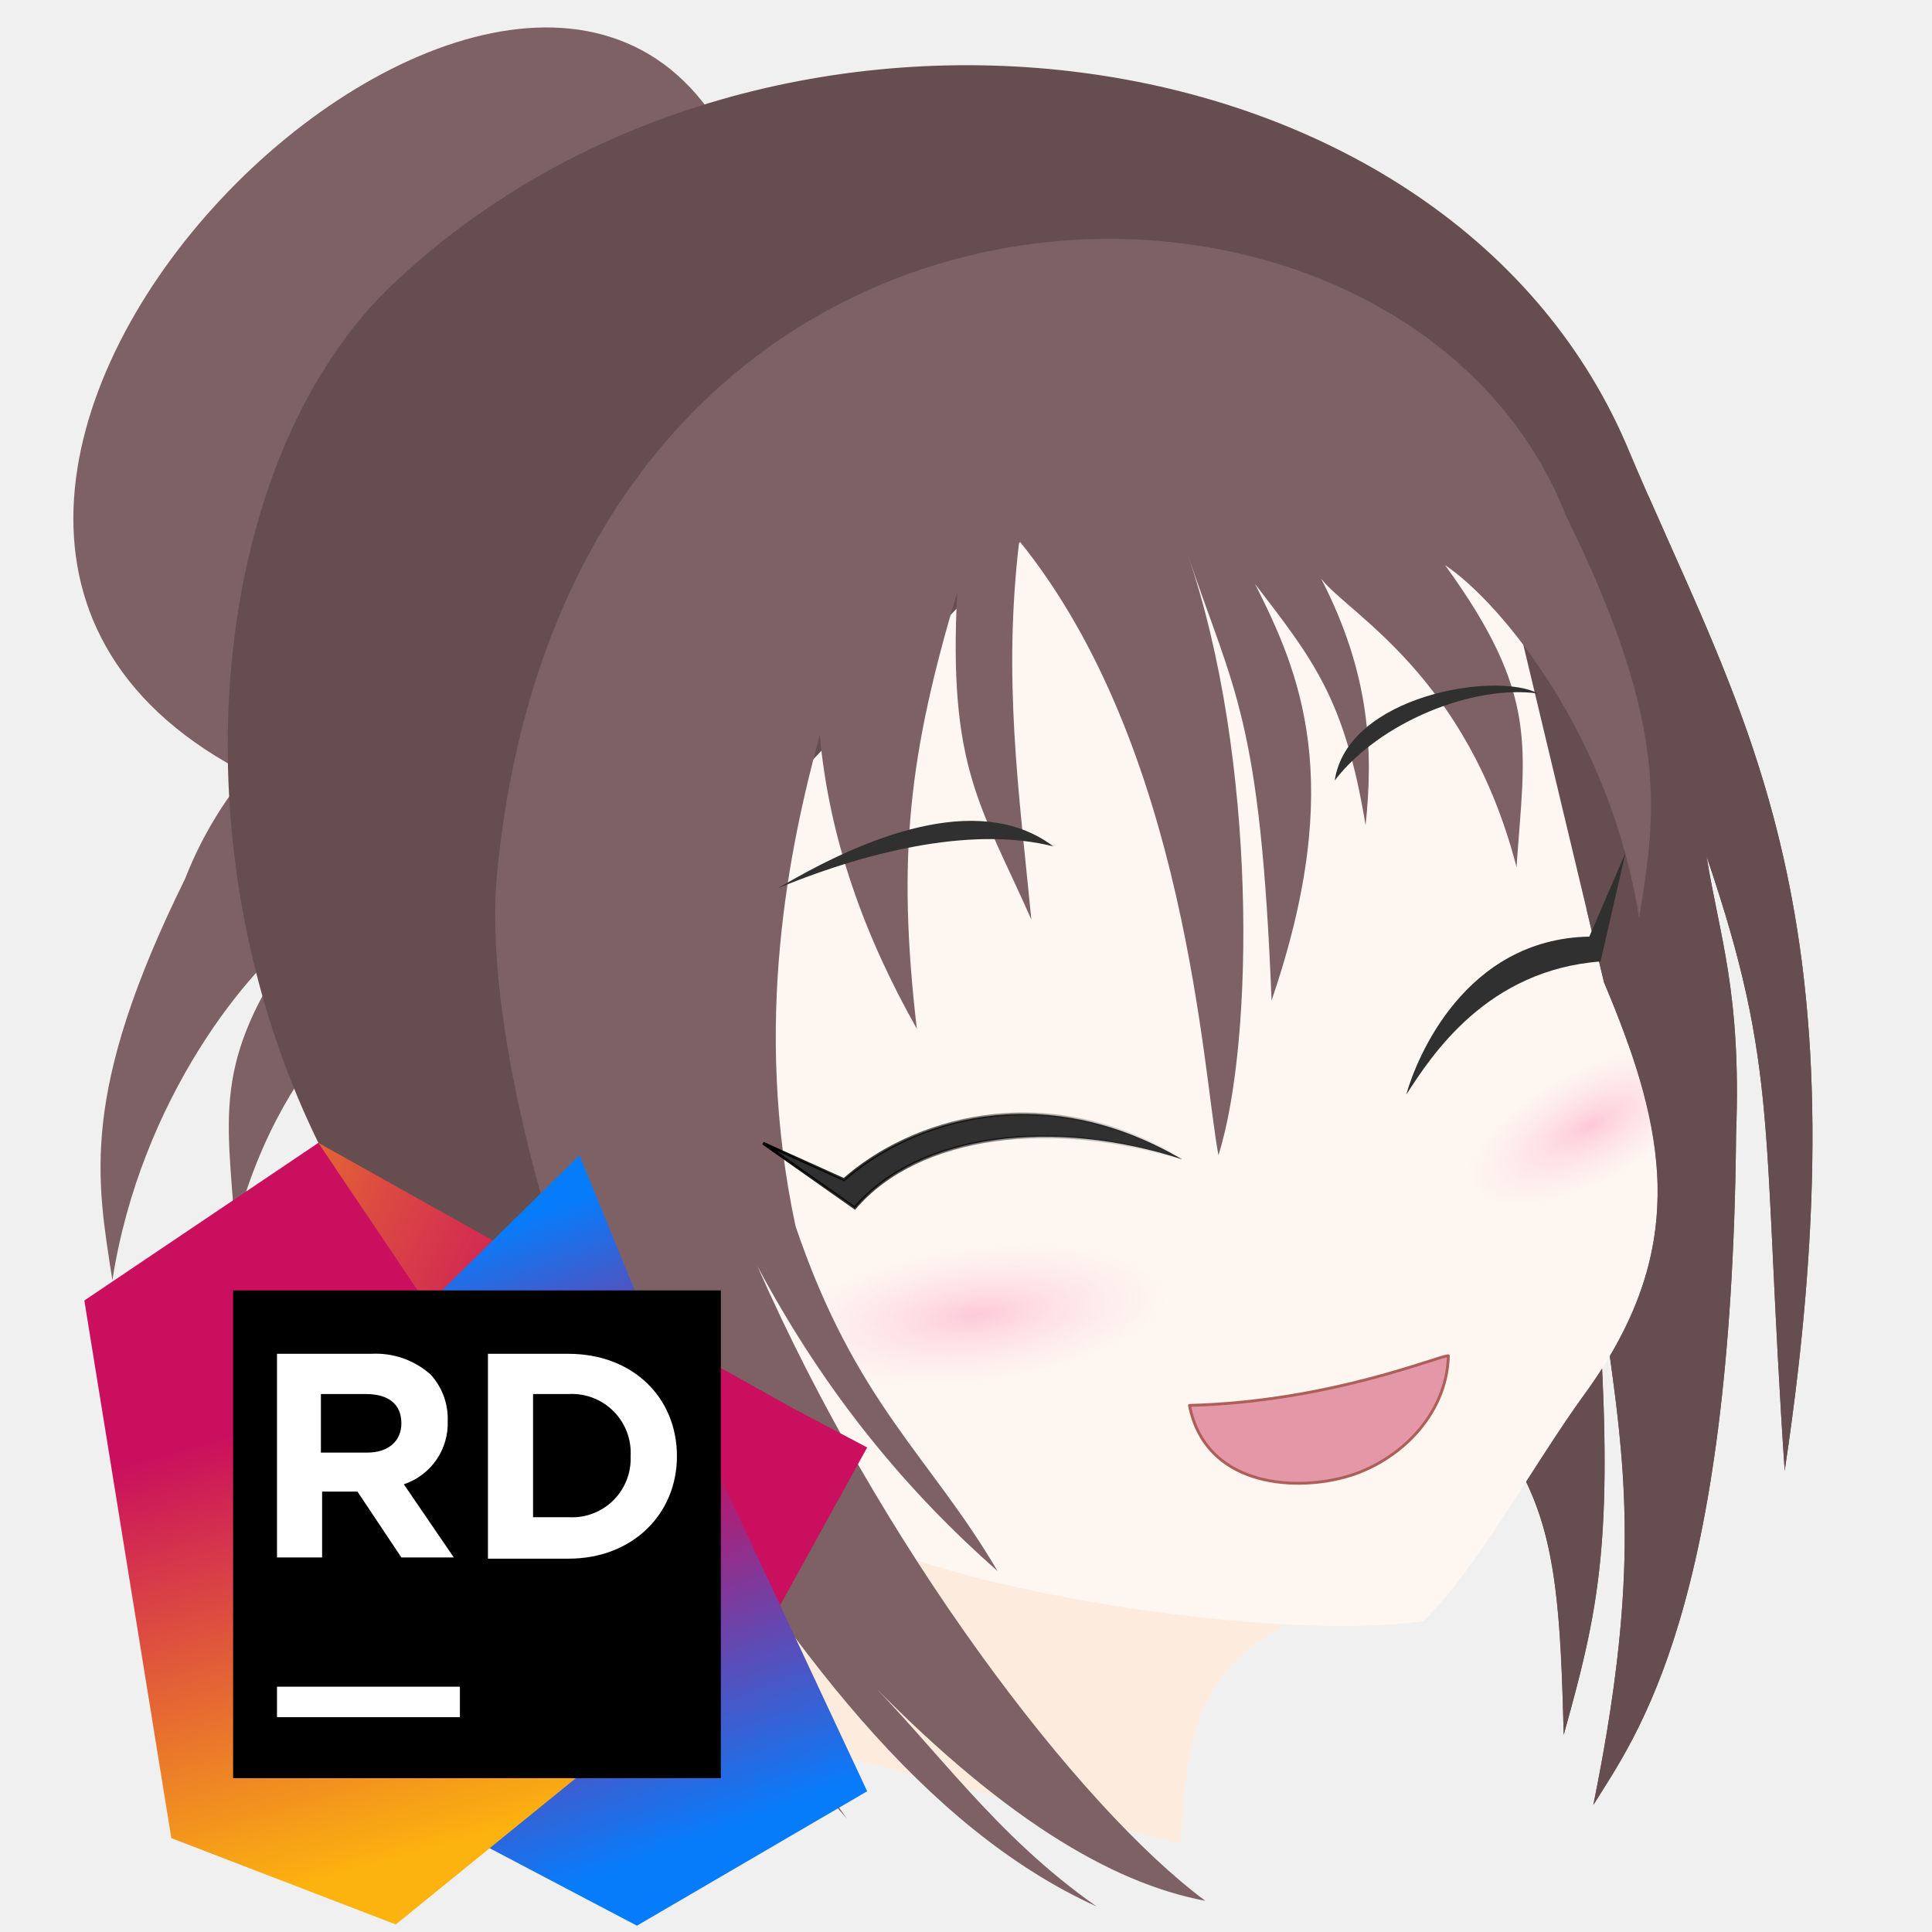
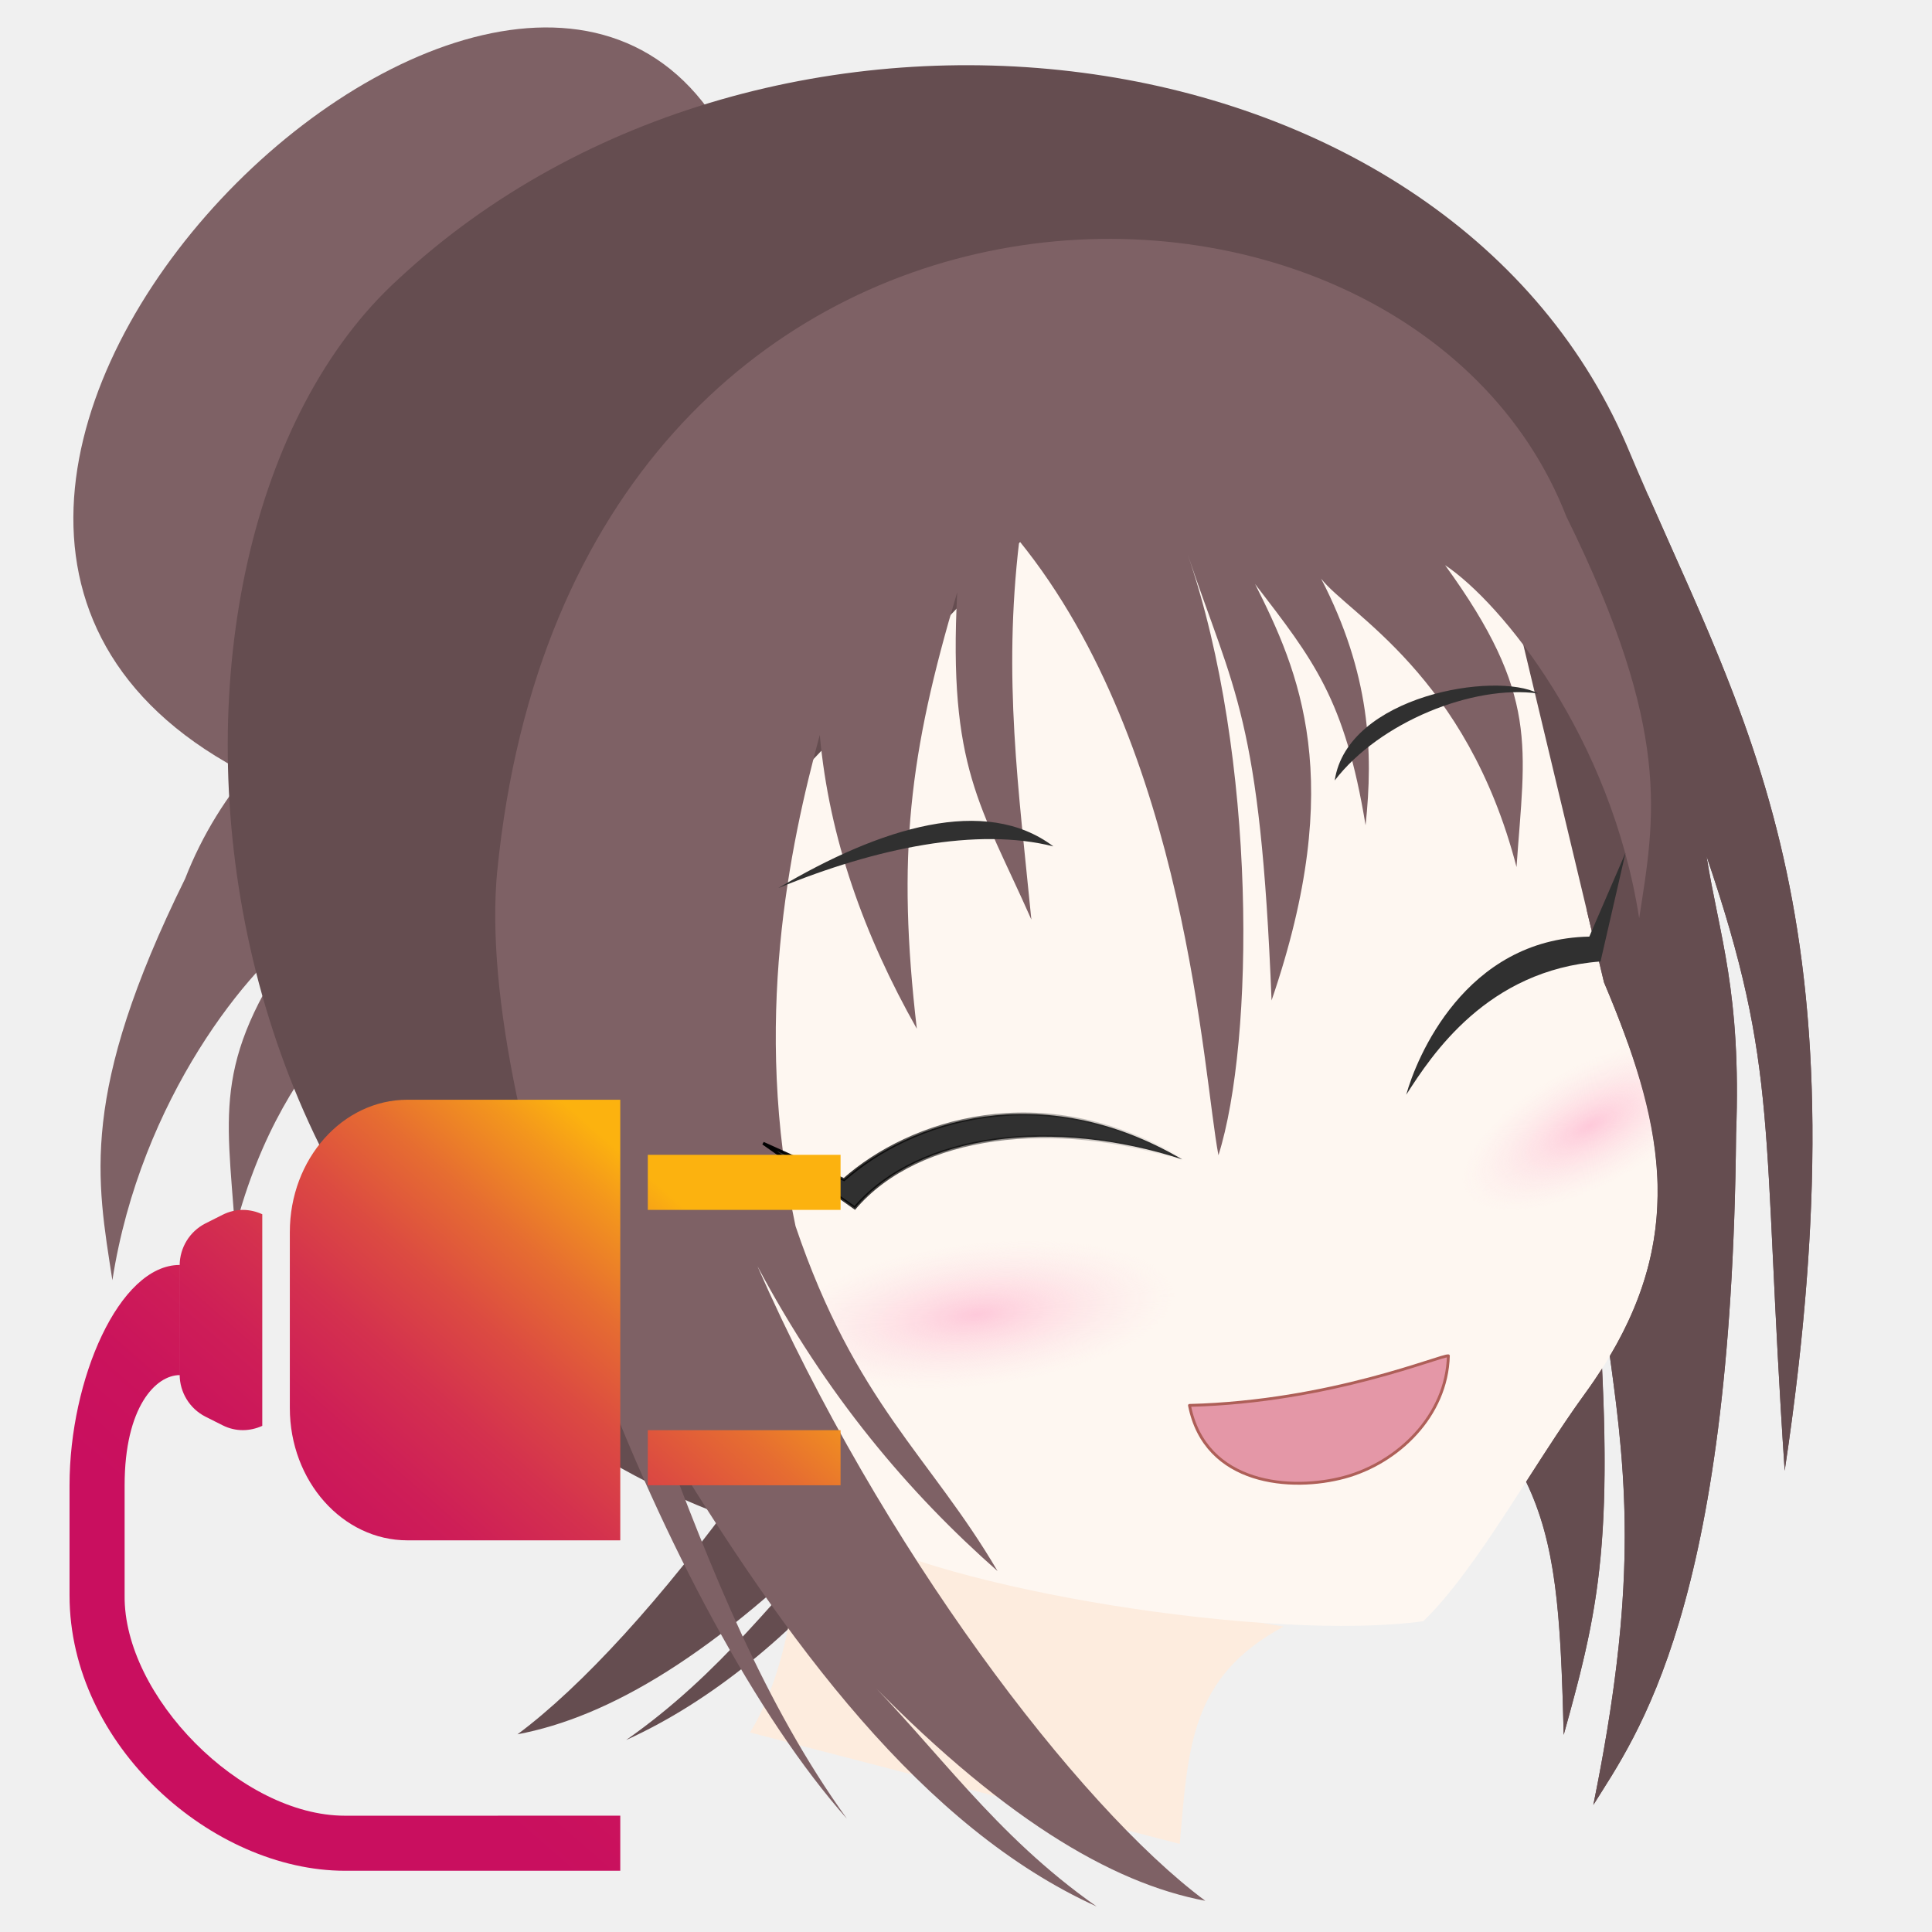
<svg xmlns="http://www.w3.org/2000/svg" xmlns:xlink="http://www.w3.org/1999/xlink" width="16" height="16" version="1.1" viewBox="0 0 67.733 67.733">
  <defs>
    <linearGradient id="linearGradient897" x1="26.726" x2="41.474" y1="40.71" y2="40.71" gradientUnits="userSpaceOnUse">
      <stop offset="0" />
      <stop stop-opacity="0" offset="1" />
    </linearGradient>
    <radialGradient id="radialGradient991" cx="318.68" cy="134.66" r="35.122" gradientTransform="matrix(.19864 .008347 -.0034503 .071321 -37.583 38.706)" gradientUnits="userSpaceOnUse" xlink:href="#linearGradient1099" />
    <linearGradient id="linearGradient1099">
      <stop stop-color="#fec9da" offset="0" />
      <stop stop-color="#fee2e6" stop-opacity="0" offset="1" />
    </linearGradient>
    <radialGradient id="radialGradient991-7" cx="313.24" cy="136.73" r="35.122" gradientTransform="matrix(.14092 .0031756 -.0018894 .059807 -16.486 52.748)" gradientUnits="userSpaceOnUse" xlink:href="#linearGradient1099" />
-     <linearGradient id="linear-gradient" x1="70.226" x2="-5.13" y1="27.799" y2="63.122" gradientTransform="matrix(1 0 0 -1 0 71.28)" gradientUnits="userSpaceOnUse">
-       <stop stop-color="#c90f5e" offset="0" />
-       <stop stop-color="#c90f5e" offset=".221" />
-       <stop stop-color="#c90f5e" offset=".236" />
+     <linearGradient id="linearGradient1549" x1="29.494" x2="32.105" y1="44.08" y2="41.089" gradientTransform="matrix(7.2979 0 0 7.2979 -209.51 -259.06)" gradientUnits="userSpaceOnUse">
+       <stop stop-color="#c90f5f" offset="0" />
+       <stop stop-color="#c90f5f" offset=".221" />
+       <stop stop-color="#c90f5f" offset=".236" />
      <stop stop-color="#ca135c" offset=".356" />
      <stop stop-color="#ce1e57" offset=".466" />
      <stop stop-color="#d4314e" offset=".574" />
      <stop stop-color="#dc4b41" offset=".678" />
      <stop stop-color="#e66d31" offset=".782" />
      <stop stop-color="#f3961d" offset=".883" />
      <stop stop-color="#fcb20f" offset=".942" />
-     </linearGradient>
-     <linearGradient id="linear-gradient-2" x1="24.659" x2="46.048" y1="61.996" y2="2.934" gradientTransform="matrix(1 0 0 -1 0 71.28)" gradientUnits="userSpaceOnUse">
-       <stop stop-color="#077cfb" offset=".042" />
-       <stop stop-color="#c90f5e" offset=".445" />
-       <stop stop-color="#077cfb" offset=".958" />
-     </linearGradient>
-     <linearGradient id="linear-gradient-3" x1="17.396" x2="33.194" y1="63.346" y2="7.201" gradientTransform="matrix(1 0 0 -1 0 71.28)" gradientUnits="userSpaceOnUse">
-       <stop stop-color="#c90f5e" offset=".277" />
-       <stop stop-color="#fcb20f" offset=".974" />
    </linearGradient>
  </defs>
  <g fill="#7e6165" accentTint="fill">
    <path d="m9.221 27.402c2.769-16.385 9.611-19.072 16.177-22.684-7.712-13.663-35.358 13.675-16.177 22.684z" />
    <path d="m22.453 21.066c-6.994 0.022-13.561 3.574-15.962 9.738-3.726 7.552-3.097 10.549-2.551 14.079 0.987-6.359 4.825-11.06 6.804-12.379-3.318 4.572-2.797 6.357-2.504 10.583 1.75-6.736 5.906-8.885 6.851-10.111-1.722 3.333-1.835 6.063-1.559 8.646 0.729-4.43 1.826-5.787 3.874-8.457-1.531 3.041-3.233 6.855-0.578 14.599 0.392-9.943 1.319-10.812 2.941-15.638-2.441 7.107-2.34 17.077-1.079 21.065 0.543-2.825 1.099-14.28 6.985-21.538 0.573 4.834 0.022 8.702-0.425 13.277 1.776-4.016 2.918-5.313 2.599-11.477 1.692 5.666 2.12 9.26 1.417 15.304 1.84-3.257 3.072-6.665 3.402-10.3 0.625 2.31 1.344 5.446 1.505 9.112 1.452-2.275 2.58-4.032 2.786-4.318 0.372-0.515 3.087-2.009 6.499-3.49-2.64-13.108-12.161-18.724-21.003-18.697z" />
    <path d="m42.252 20.333c-2.737 3.013-5.943 6.456-9.058 9.775 0.027 2.196-0.154 4.559-0.685 7.041-2.098 6.2-4.721 8.064-7.083 12.094 3.128-2.758 6.002-6.154 8.419-10.691-4.314 9.819-11.21 18.913-15.702 22.25 3.18-0.599 6.926-2.768 11.605-7.518-2.497 2.602-4.439 5.362-7.796 7.718 6.073-2.756 10.852-9.191 15.301-16.571-1.782 4.766-3.651 9.474-6.548 13.497 6.308-7.104 13.103-24.58 12.261-33.241-0.153-1.54-0.397-2.988-0.714-4.355z" fill="#654d50" accentTintDarker="fill" />
  </g>
  <path d="m45.002 57.024c-3.273 1.764-3.345 4.224-3.642 7.622l-15.067-3.909c1.42-2.272 1.697-5.846 1.737-6.815 0 0 0.033 0.067 0.033 0.033s-0.234 0.167-0.033 0.033c0.2-0.134 1.368-0.461 1.368-0.461 4.612 2.016 10.243 2.56 15.603 3.496z" fill="#fdecde" />
  <path d="m60.865 39.732c-0.154 16.683-3.488 21.114-5.005 23.547 1.984-9.753 0.85-13.103-1e-6 -19.938 0.824 10.267 0.309 12.663-1.039 17.481-0.157-6.772-0.504-8.756-3.969-12.568-8.017 1.789-14.533 6.957-24.052 5.368-20.919-6.512-23.135-34.45-12.835-43.837 12.991-12.081 36.605-9.146 43.05 5.792 3.928 9.394 8.585 15.826 5.554 35.984-0.813-12.131-0.178-14.007-2.74-21.545 0.446 2.803 1.224 4.744 1.037 9.715z" fill="#654d50" accentTintDarker="fill" />
  <path d="m29.398 53.528c3.622 2.213 15.229 4.048 20.505 3.307 1.904-1.856 3.836-5.466 5.664-7.977 3.672-5.044 2.898-9.15 0.667-14.418l-3.591-15.025-15.119-2.268-14.741 15.497z" fill="#fef7f1" />
  <path transform="scale(.26458)" d="m215.7 138.26a9.553 25.329 60.515 0 0-9.16 4.82 9.553 25.329 60.515 0 0-14.111 19.826 9.553 25.329 60.515 0 0 27.209-5.383c-0.068-6.241-1.558-12.547-3.938-19.264z" fill="#fef7f1" />
  <path d="m50.778 47.533c-0.057 2.113-1.777 3.748-3.633 4.254s-4.892 0.285-5.444-2.516c4.971-0.123 8.87-1.795 9.077-1.737z" fill="#e497a7" stroke="#ae5f58" stroke-linecap="round" stroke-linejoin="round" stroke-width=".1" />
  <path transform="matrix(.86856 -.49558 .51589 .85665 0 0)" d="m34.987 61.994a6.701 2.528 0 0 1-6.442 2.526 6.701 2.528 0 0 1-6.94-2.331 6.701 2.528 0 0 1 5.906-2.707 6.701 2.528 0 0 1 7.397 2.122" fill="url(#radialGradient991-7)" style="mix-blend-mode:normal" />
  <path transform="matrix(.98723 -.15932 .18251 .9832 0 0)" d="m33.386 51.185a7.993 3.016 0 0 1-7.684 3.013 7.993 3.016 0 0 1-8.278-2.78 7.993 3.016 0 0 1 7.044-3.228 7.993 3.016 0 0 1 8.823 2.531" fill="url(#radialGradient991)" style="mix-blend-mode:normal" />
  <path transform="scale(.26458)" d="m218.37 65.584-8.096 55.096 2.268 9.488c7.685 18.153 10.791 32.654 0.766 49.518 2.354 16.867 3.621 30.943-2.184 59.479 5.734-9.194 18.335-25.941 18.918-88.996 0.706-18.79-2.232-26.123-3.918-36.719 9.684 28.489 7.282 35.579 10.355 81.428 10.722-71.301-4.008-97.165-18.109-129.29zm-6.088 115.77c-0.7 1.093-1.449 2.196-2.262 3.312-2.554 3.507-5.169 7.588-7.805 11.686 3.901 8.13 4.596 17.101 4.979 33.529 4.219-15.077 6.27-23.929 5.088-48.527z" fill="#654d50" accentTintDarker="fill" />
  <path d="m17.433 30.523c-0.842 8.661 5.953 26.138 12.261 33.242-2.897-4.023-4.766-8.731-6.548-13.497 4.449 7.379 9.229 13.815 15.301 16.571-3.602-2.528-5.575-5.522-8.352-8.285 4.941 5.151 8.856 7.463 12.161 8.085-4.492-3.338-11.388-12.431-15.702-22.25 2.417 4.537 5.29 7.933 8.419 10.691-2.362-4.03-4.984-5.894-7.083-12.094-1.528-7.146-0.2-13.342 0.85-17.22 0.329 3.634 1.562 7.043 3.402 10.3-0.702-6.044-0.274-9.638 1.417-15.304-0.32 6.164 0.822 7.462 2.599 11.477-0.447-4.575-0.998-8.442-0.425-13.276 5.886 7.258 6.441 18.713 6.984 21.538 1.261-3.989 1.362-13.959-1.079-21.065 1.622 4.826 2.549 5.695 2.941 15.638 2.655-7.744 0.952-11.558-0.578-14.599 2.049 2.67 3.145 4.027 3.874 8.457 0.276-2.583 0.163-5.313-1.559-8.646 0.944 1.226 5.101 3.375 6.851 10.111 0.293-4.226 0.814-6.011-2.504-10.583 1.979 1.319 5.816 6.02 6.804 12.379 0.546-3.53 1.174-6.528-2.551-14.08-5.69-14.613-34.795-14.543-37.482 12.413z" fill="#7e6165" accentTint="fill" />
  <g fill="#303030">
    <path d="m49.3 38.38c0.354-1.277 2.052-5.46 6.419-5.544l1.27-2.94-0.877 3.812c-3.976 0.297-5.919 3.28-6.812 4.672z" />
    <path d="m41.449 40.647c-4.975-2.914-9.571-1.318-11.859 0.709l-2.835-1.276 3.213 2.268c2.25-2.629 7.007-3.16 11.481-1.701z" stroke="url(#linearGradient897)" stroke-width=".1" />
    <path d="m36.929 29.673c-2.384-1.798-6.047-0.672-9.645 1.462 3.454-1.421 6.987-2.136 9.645-1.462z" />
    <path d="m46.793 27.362c0.448-2.982 5.649-3.836 7.137-3.048-2.282-0.322-5.573 1.004-7.137 3.048z" />
  </g>
-   <g transform="matrix(.39207 0 0 .39207 2.9569 40.067)">
-     <polygon points="21.619 41.068 60.537 44.397 70 27.237 63.391 23.75 20.926 0 3.827 17.921" fill="url(#linear-gradient)" style="fill:url(#linear-gradient)" />
-     <polygon points="49.411 70 70 57.98 50.423 16.132 44.271 1.107 27.643 17.471 11.768 50.194" fill="url(#linear-gradient-2)" style="fill:url(#linear-gradient-2)" />
-     <polygon points="53.78 48.823 20.926 0 0 14.095 7.779 62.172 27.848 69.889" fill="url(#linear-gradient-3)" style="fill:url(#linear-gradient-3)" />
-     <rect x="13.302" y="13.193" width="43.614" height="43.614" />
-     <g fill="#ffffff">
-       <path d="m17.227 18.863h8.396a7.384 7.384 0 0 1 5.343 1.854 5.87 5.87 0 0 1 1.526 4.143 5.743 5.743 0 0 1-3.925 5.67l4.47 6.542h-4.689l-3.925-5.888h-3.162v5.888h-4.034zm8.069 8.832c1.963 0 3.053-1.09 3.053-2.617 0-1.745-1.199-2.617-3.162-2.617h-4.034v5.234h4.143z" />
-       <path d="m36.09 18.863h7.196c5.779 0 9.704 3.925 9.704 9.159 0 5.125-3.925 9.159-9.704 9.159h-7.196zm4.034 3.598v11.012h3.162a5.237 5.237 0 0 0 5.561-5.452 5.265 5.265 0 0 0-5.561-5.561z" />
-     </g>
-     <rect x="17.227" y="48.629" width="16.355" height="2.726" fill="#ffffff" />
-   </g>
+   <path d="m6.299 48.19c0 0.622 0.349 1.193 0.902 1.475l0.602 0.303c0.469 0.237 0.969 0.212 1.392 0.02v-7.418c-0.423-0.195-0.923-0.218-1.392 0.019l-0.602 0.303c-0.552 0.28-0.902 0.852-0.902 1.475v2.889zm5.793 15.466c-3.647 0-7.766-4.205-7.723-7.723v-3.862c0-2.744 1.093-3.862 1.931-3.862v-3.862c-2.124 0-3.862 4.014-3.862 7.723v3.862c0 5.277 5.02 9.654 9.654 9.654h9.654v-1.931zm2.195-25.101h7.459v15.447h-7.459c-2.278 0-4.126-2.078-4.126-4.642v-6.165c0-2.562 1.848-4.64 4.126-4.64zm8.424 13.516h6.758v-1.931h-6.758zm0-9.654h6.758v-1.931h-6.758z" fill="#9aa7b0" fill-opacity=".8" fill-rule="evenodd" style="fill-opacity:1;fill:url(#linearGradient1549);stroke-width:1.931" />
</svg>
